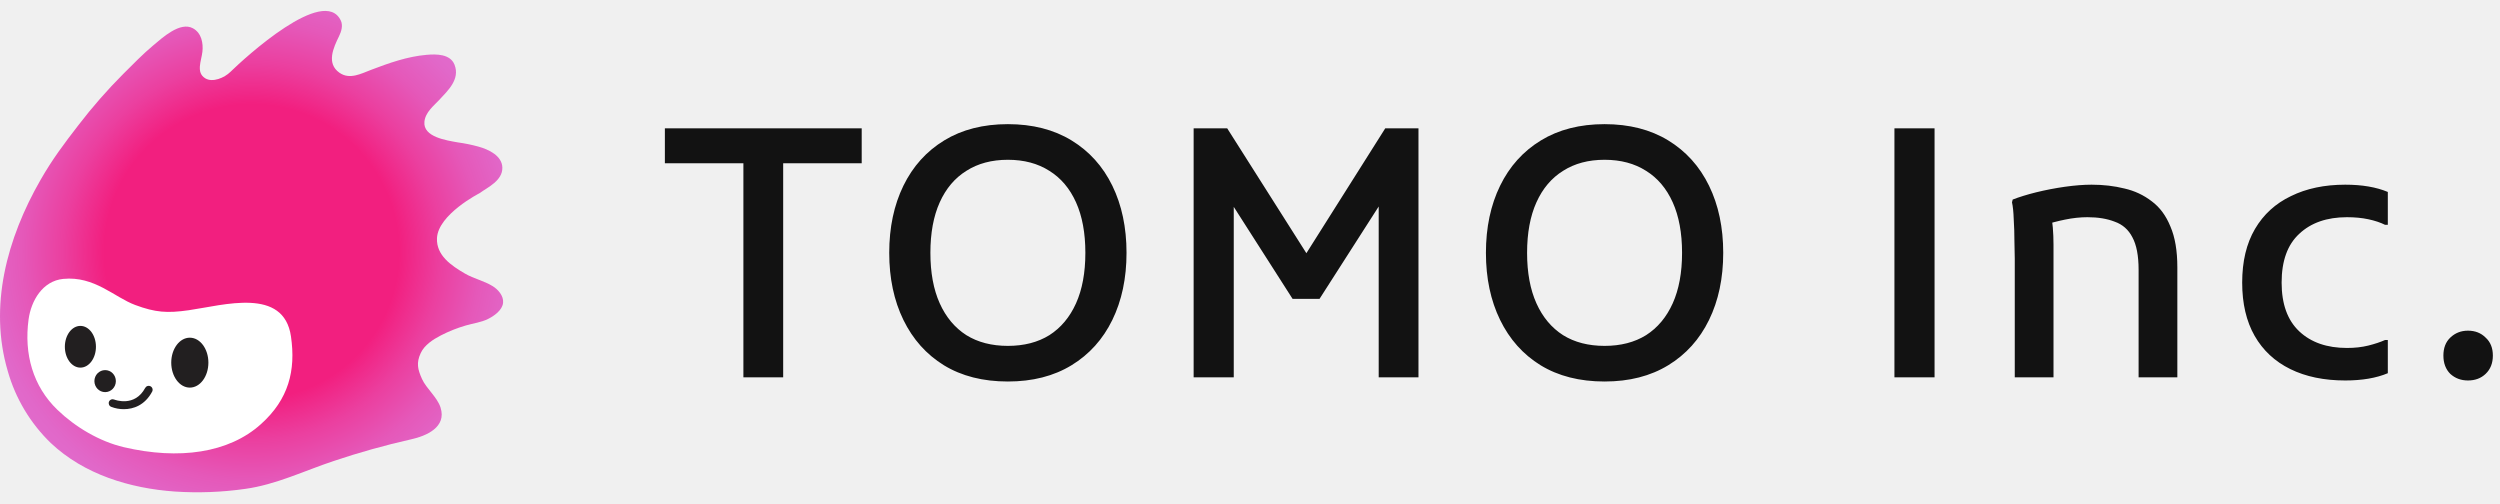
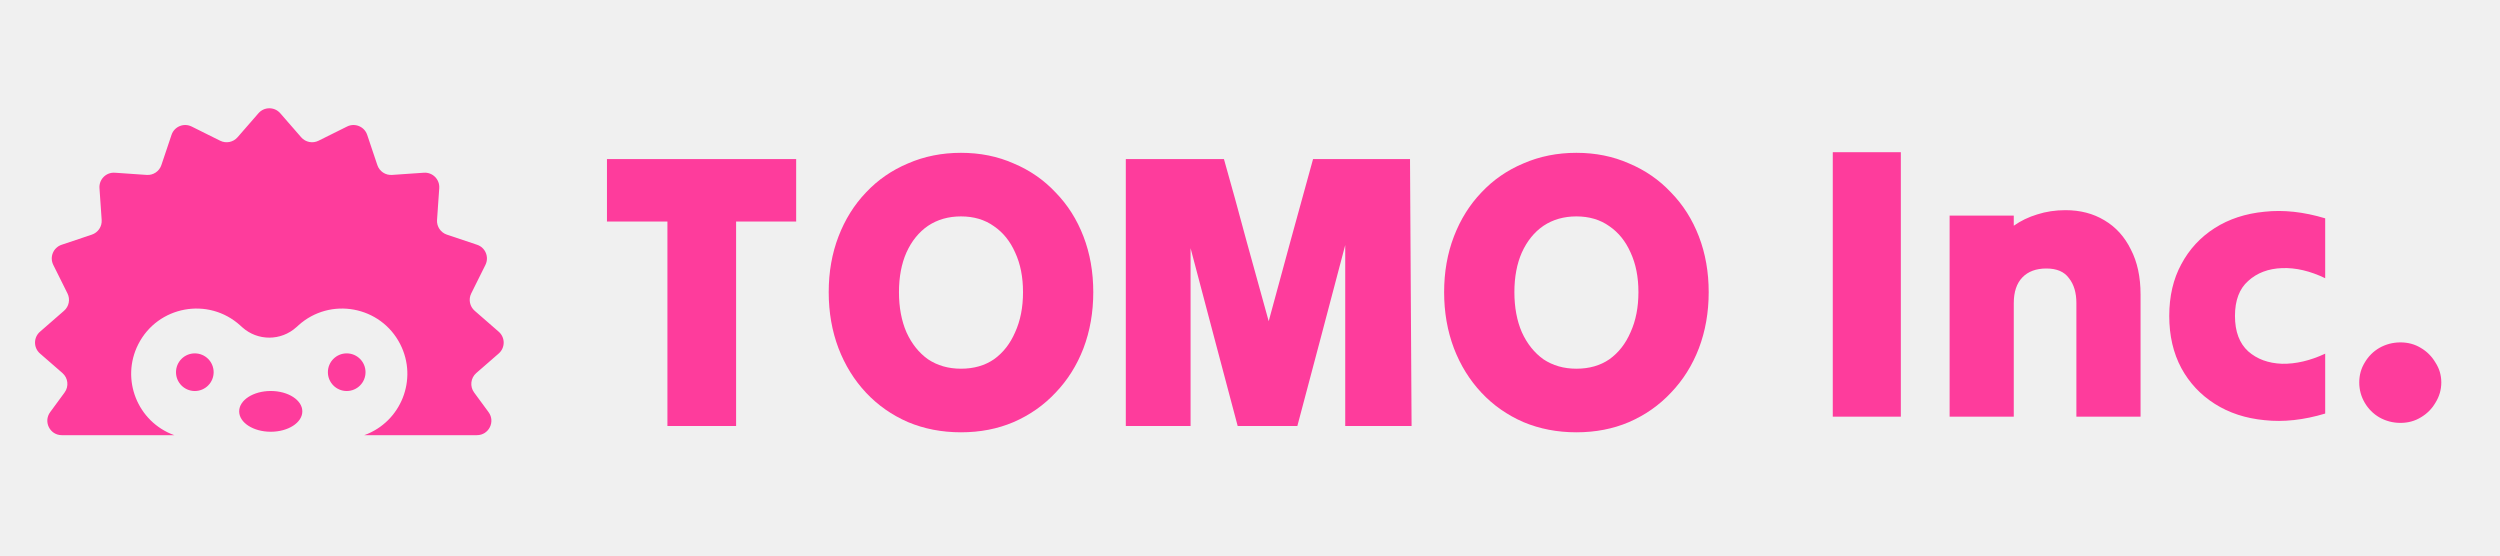
- <svg xmlns="http://www.w3.org/2000/svg" width="159" height="32" viewBox="0 0 159 32" fill="none">
-   <path d="M0.494 23.603C-0.723 19.477 0.437 15.169 2.584 11.431C3.337 10.121 4.075 9.139 4.999 7.945C5.877 6.801 6.828 5.715 7.847 4.694C8.472 4.074 9.083 3.439 9.76 2.875C10.332 2.4 11.456 1.351 12.274 1.801C12.819 2.1 12.935 2.748 12.873 3.292C12.807 3.878 12.449 4.615 13.057 4.982C13.524 5.266 14.27 4.951 14.655 4.571C15.582 3.664 20.617 -0.946 21.677 1.31C21.824 1.625 21.712 2 21.559 2.312C21.208 3.029 20.74 4.032 21.589 4.626C22.239 5.085 22.972 4.681 23.612 4.438C24.737 4.009 25.916 3.592 27.121 3.488C27.738 3.432 28.642 3.423 28.911 4.123C29.267 5.049 28.49 5.758 27.919 6.372C27.6 6.716 27.051 7.135 26.993 7.744C26.899 8.718 28.394 8.926 29.135 9.059C29.57 9.119 30.002 9.207 30.426 9.324C31.061 9.497 31.936 9.898 31.95 10.663C31.965 11.491 31.013 11.916 30.495 12.289C30.495 12.289 27.861 13.633 27.792 15.148C27.743 16.23 28.677 16.882 29.583 17.405C30.139 17.726 30.786 17.86 31.335 18.199C31.685 18.416 32.04 18.82 31.996 19.257C31.951 19.727 31.425 20.095 31.04 20.286C30.602 20.506 30.103 20.559 29.637 20.697C29.084 20.857 28.547 21.07 28.035 21.334C27.543 21.591 26.997 21.935 26.756 22.459C26.47 23.082 26.563 23.488 26.838 24.101C27.113 24.713 27.81 25.261 28.019 25.919C28.416 27.169 27.124 27.727 26.131 27.945C24.472 28.32 22.833 28.779 21.22 29.321C19.38 29.931 17.561 30.823 15.591 31.094C14.11 31.305 12.611 31.361 11.118 31.262C8.26 31.06 5.349 30.177 3.228 28.174C1.93 26.919 0.986 25.341 0.494 23.603Z" fill="url(#paint0_radial_2307_16859)" />
-   <path d="M1.817 20.319C1.98 19.115 2.713 17.867 4.023 17.738C6.007 17.543 7.271 18.904 8.598 19.397C9.889 19.876 10.633 19.926 12.001 19.731C14.237 19.41 18.05 18.244 18.506 21.4C18.82 23.566 18.36 25.394 16.594 26.976C14.548 28.822 11.372 29.259 7.882 28.442C6.337 28.081 4.792 27.166 3.648 26.061C2.094 24.564 1.521 22.515 1.817 20.319Z" fill="white" />
-   <path d="M5.113 23.381C5.659 23.381 6.102 22.786 6.102 22.054C6.102 21.321 5.659 20.727 5.113 20.727C4.567 20.727 4.125 21.321 4.125 22.054C4.125 22.786 4.567 23.381 5.113 23.381Z" fill="#221F20" />
-   <path d="M12.072 24.652C12.725 24.652 13.254 23.941 13.254 23.064C13.254 22.187 12.725 21.477 12.072 21.477C11.42 21.477 10.891 22.187 10.891 23.064C10.891 23.941 11.42 24.652 12.072 24.652Z" fill="#221F20" />
-   <path d="M6.687 24.939C7.064 24.939 7.369 24.625 7.369 24.239C7.369 23.852 7.064 23.539 6.687 23.539C6.31 23.539 6.004 23.852 6.004 24.239C6.004 24.625 6.31 24.939 6.687 24.939Z" fill="#221F20" />
-   <path d="M7.875 26.023C7.6 26.024 7.327 25.974 7.071 25.874C7.009 25.849 6.96 25.801 6.934 25.739C6.908 25.678 6.907 25.609 6.932 25.548C6.957 25.486 7.006 25.437 7.067 25.411C7.128 25.385 7.197 25.385 7.258 25.41C7.313 25.431 8.567 25.912 9.235 24.671C9.251 24.642 9.272 24.617 9.297 24.596C9.323 24.575 9.352 24.559 9.383 24.55C9.415 24.54 9.448 24.537 9.481 24.54C9.514 24.544 9.545 24.553 9.574 24.569C9.603 24.584 9.629 24.605 9.65 24.631C9.671 24.656 9.686 24.686 9.696 24.717C9.705 24.749 9.709 24.782 9.705 24.815C9.702 24.847 9.692 24.879 9.677 24.908C9.211 25.777 8.485 26.023 7.875 26.023Z" fill="#221F20" />
-   <path d="M42.286 8.16H54.804V10.382H49.81V24H47.28V10.382H42.286V8.16ZM56.555 16.08C56.555 14.467 56.856 13.044 57.457 11.812C58.058 10.58 58.924 9.619 60.053 8.93C61.182 8.241 62.532 7.896 64.101 7.896C65.67 7.896 67.02 8.241 68.149 8.93C69.278 9.619 70.144 10.58 70.745 11.812C71.346 13.044 71.647 14.467 71.647 16.08C71.647 17.693 71.346 19.116 70.745 20.348C70.144 21.58 69.278 22.541 68.149 23.23C67.02 23.919 65.67 24.264 64.101 24.264C62.517 24.264 61.16 23.919 60.031 23.23C58.916 22.541 58.058 21.58 57.457 20.348C56.856 19.116 56.555 17.693 56.555 16.08ZM59.173 16.08C59.173 17.341 59.371 18.412 59.767 19.292C60.163 20.172 60.728 20.847 61.461 21.316C62.194 21.771 63.074 21.998 64.101 21.998C65.128 21.998 66.008 21.771 66.741 21.316C67.474 20.847 68.039 20.172 68.435 19.292C68.831 18.412 69.029 17.341 69.029 16.08C69.029 14.819 68.831 13.748 68.435 12.868C68.039 11.988 67.474 11.321 66.741 10.866C66.008 10.397 65.128 10.162 64.101 10.162C63.074 10.162 62.194 10.397 61.461 10.866C60.728 11.321 60.163 11.988 59.767 12.868C59.371 13.748 59.173 14.819 59.173 16.08ZM75.915 24V8.16H78.049L83.615 16.938H82.559L88.103 8.16H90.215V24H87.685V12.12L88.235 12.274L83.923 19.006H82.207L77.917 12.296L78.467 12.142V24H75.915ZM94.505 16.08C94.505 14.467 94.806 13.044 95.407 11.812C96.008 10.58 96.874 9.619 98.003 8.93C99.132 8.241 100.482 7.896 102.051 7.896C103.62 7.896 104.97 8.241 106.099 8.93C107.228 9.619 108.094 10.58 108.695 11.812C109.296 13.044 109.597 14.467 109.597 16.08C109.597 17.693 109.296 19.116 108.695 20.348C108.094 21.58 107.228 22.541 106.099 23.23C104.97 23.919 103.62 24.264 102.051 24.264C100.467 24.264 99.11 23.919 97.981 23.23C96.866 22.541 96.008 21.58 95.407 20.348C94.806 19.116 94.505 17.693 94.505 16.08ZM97.123 16.08C97.123 17.341 97.321 18.412 97.717 19.292C98.113 20.172 98.678 20.847 99.411 21.316C100.144 21.771 101.024 21.998 102.051 21.998C103.078 21.998 103.958 21.771 104.691 21.316C105.424 20.847 105.989 20.172 106.385 19.292C106.781 18.412 106.979 17.341 106.979 16.08C106.979 14.819 106.781 13.748 106.385 12.868C105.989 11.988 105.424 11.321 104.691 10.866C103.958 10.397 103.078 10.162 102.051 10.162C101.024 10.162 100.144 10.397 99.411 10.866C98.678 11.321 98.113 11.988 97.717 12.868C97.321 13.748 97.123 14.819 97.123 16.08ZM120.486 8.16H123.038V24H120.486V8.16ZM128.139 24V16.454C128.139 16.161 128.132 15.787 128.117 15.332C128.117 14.863 128.102 14.401 128.073 13.946C128.058 13.491 128.022 13.132 127.963 12.868L128.007 12.692C128.418 12.531 128.916 12.377 129.503 12.23C130.104 12.083 130.713 11.966 131.329 11.878C131.96 11.79 132.524 11.746 133.023 11.746C133.771 11.746 134.468 11.827 135.113 11.988C135.758 12.135 136.338 12.406 136.851 12.802C137.364 13.183 137.76 13.719 138.039 14.408C138.332 15.083 138.479 15.948 138.479 17.004V24H136.015V17.158C136.015 16.263 135.883 15.574 135.619 15.09C135.37 14.606 134.996 14.276 134.497 14.1C134.013 13.909 133.434 13.814 132.759 13.814C132.304 13.814 131.828 13.865 131.329 13.968C130.83 14.071 130.39 14.188 130.009 14.32L130.405 13.638C130.478 13.858 130.53 14.137 130.559 14.474C130.588 14.811 130.603 15.178 130.603 15.574V24H128.139ZM142.603 17.972C142.603 16.623 142.874 15.486 143.417 14.562C143.959 13.638 144.722 12.941 145.705 12.472C146.687 11.988 147.839 11.746 149.159 11.746C150.229 11.746 151.131 11.9 151.865 12.208V14.298H151.689C151.395 14.151 151.043 14.034 150.633 13.946C150.222 13.858 149.767 13.814 149.269 13.814C147.993 13.814 146.981 14.166 146.233 14.87C145.485 15.559 145.111 16.593 145.111 17.972C145.111 19.336 145.485 20.37 146.233 21.074C146.981 21.778 147.993 22.13 149.269 22.13C149.767 22.13 150.222 22.079 150.633 21.976C151.043 21.873 151.395 21.756 151.689 21.624H151.865V23.736C151.131 24.044 150.229 24.198 149.159 24.198C147.809 24.198 146.643 23.956 145.661 23.472C144.678 22.988 143.923 22.284 143.395 21.36C142.867 20.436 142.603 19.307 142.603 17.972ZM156.962 24.198C156.522 24.198 156.148 24.059 155.84 23.78C155.547 23.487 155.4 23.098 155.4 22.614C155.4 22.13 155.547 21.749 155.84 21.47C156.148 21.177 156.522 21.03 156.962 21.03C157.417 21.03 157.791 21.177 158.084 21.47C158.392 21.749 158.546 22.13 158.546 22.614C158.546 23.098 158.392 23.487 158.084 23.78C157.791 24.059 157.417 24.198 156.962 24.198Z" fill="#121212" />
-   <defs>
-     <radialGradient id="paint0_radial_2307_16859" cx="0" cy="0" r="1" gradientUnits="userSpaceOnUse" gradientTransform="translate(16.001 16.0077) scale(19.938 19.938)">
-       <stop offset="0.47" stop-color="#F21F7F" />
-       <stop offset="0.6" stop-color="#EB3F9F" />
-       <stop offset="0.73" stop-color="#E558B9" />
-       <stop offset="0.85" stop-color="#E168C9" />
-       <stop offset="0.94" stop-color="#E06DCE" />
-     </radialGradient>
-   </defs>
+ <svg xmlns="http://www.w3.org/2000/svg" width="180" height="40" viewBox="0 0 180 40" fill="none">
+   <path fill-rule="evenodd" clip-rule="evenodd" d="M18.61 8.153C19.024 7.677 19.763 7.677 20.178 8.153L21.686 9.885C21.997 10.242 22.509 10.344 22.933 10.133L24.989 9.11C25.554 8.829 26.237 9.112 26.438 9.71L27.169 11.887C27.319 12.336 27.754 12.627 28.226 12.594L30.517 12.436C31.146 12.392 31.669 12.915 31.626 13.545L31.467 15.836C31.435 16.308 31.725 16.742 32.174 16.893L34.351 17.623C34.949 17.824 35.232 18.507 34.951 19.072L33.928 21.128C33.717 21.552 33.819 22.065 34.176 22.375L35.908 23.884C36.384 24.298 36.384 25.037 35.908 25.452L34.292 26.859C33.884 27.214 33.816 27.823 34.136 28.259L35.178 29.677C35.682 30.364 35.191 31.332 34.34 31.332H31.412H26.229C28.881 30.373 30.101 27.303 28.817 24.783C27.414 22.026 23.775 21.355 21.48 23.43L21.337 23.559C20.23 24.561 18.544 24.561 17.437 23.559L17.294 23.43C15 21.355 11.361 22.026 9.957 24.783C8.674 27.303 9.893 30.373 12.546 31.332H7.375H4.448C3.596 31.332 3.106 30.364 3.61 29.677L4.651 28.259C4.971 27.823 4.904 27.214 4.496 26.859L2.879 25.452C2.403 25.037 2.403 24.298 2.879 23.884L4.611 22.375C4.968 22.065 5.07 21.552 4.859 21.128L3.836 19.072C3.555 18.507 3.838 17.824 4.437 17.623L6.614 16.893C7.062 16.742 7.353 16.308 7.32 15.836L7.162 13.545C7.118 12.915 7.641 12.392 8.271 12.436L10.562 12.594C11.034 12.627 11.469 12.336 11.619 11.887L12.35 9.71C12.55 9.112 13.233 8.829 13.798 9.11L15.854 10.133C16.278 10.344 16.791 10.242 17.102 9.885L18.61 8.153ZM19.494 31.086C20.75 31.086 21.768 30.429 21.768 29.618C21.768 28.808 20.75 28.151 19.494 28.151C18.238 28.151 17.22 28.808 17.22 29.618C17.22 30.429 18.238 31.086 19.494 31.086ZM15.382 26.798C15.382 27.547 14.775 28.153 14.027 28.153C13.278 28.153 12.672 27.547 12.672 26.798C12.672 26.05 13.278 25.443 14.027 25.443C14.775 25.443 15.382 26.05 15.382 26.798ZM24.963 28.153C25.711 28.153 26.318 27.547 26.318 26.798C26.318 26.05 25.711 25.443 24.963 25.443C24.215 25.443 23.608 26.05 23.608 26.798C23.608 27.547 24.215 28.153 24.963 28.153Z" fill="#FE3C9C" />
+   <path fill-rule="evenodd" clip-rule="evenodd" d="M109.686 30.391C110.854 30.881 112.126 31.126 113.501 31.126C114.877 31.126 116.139 30.881 117.288 30.391C118.457 29.882 119.465 29.176 120.312 28.271C121.179 27.367 121.848 26.302 122.319 25.078C122.79 23.834 123.026 22.487 123.026 21.036C123.026 19.585 122.79 18.247 122.319 17.023C121.848 15.798 121.179 14.743 120.312 13.857C119.465 12.953 118.457 12.256 117.288 11.766C116.139 11.257 114.877 11.003 113.501 11.003C112.126 11.003 110.854 11.257 109.686 11.766C108.518 12.256 107.509 12.953 106.662 13.857C105.814 14.743 105.154 15.798 104.683 17.023C104.212 18.247 103.977 19.585 103.977 21.036C103.977 22.487 104.212 23.834 104.683 25.078C105.154 26.302 105.814 27.367 106.662 28.271C107.509 29.176 108.518 29.882 109.686 30.391ZM115.875 25.869C115.216 26.321 114.424 26.547 113.501 26.547C112.597 26.547 111.805 26.321 111.127 25.869C110.468 25.398 109.949 24.748 109.573 23.919C109.215 23.09 109.036 22.129 109.036 21.036C109.036 19.943 109.215 18.992 109.573 18.181C109.949 17.352 110.468 16.712 111.127 16.26C111.805 15.807 112.597 15.581 113.501 15.581C114.424 15.581 115.216 15.817 115.875 16.288C116.535 16.74 117.043 17.371 117.401 18.181C117.778 18.992 117.967 19.943 117.967 21.036C117.967 22.129 117.778 23.09 117.401 23.919C117.043 24.748 116.535 25.398 115.875 25.869ZM81.058 21.064V30.673H83.404H85.722V24.286V17.87C86.287 19.98 86.852 22.119 87.418 24.286C87.983 26.434 88.548 28.563 89.113 30.673H91.261H93.409C93.975 28.525 94.549 26.358 95.133 24.173C95.717 21.968 96.292 19.792 96.857 17.644V24.173V30.673H99.231H101.634C101.615 27.508 101.596 24.305 101.577 21.064C101.558 17.823 101.539 14.62 101.521 11.455H98.044H94.54C94.012 13.377 93.475 15.327 92.929 17.305C92.401 19.265 91.874 21.205 91.346 23.127C90.819 21.205 90.281 19.265 89.735 17.305C89.207 15.327 88.671 13.377 88.124 11.455H84.591H81.058V21.064ZM69.191 31.126C67.816 31.126 66.544 30.881 65.376 30.391C64.208 29.882 63.2 29.176 62.352 28.271C61.504 27.367 60.844 26.302 60.373 25.078C59.902 23.834 59.667 22.487 59.667 21.036C59.667 19.585 59.902 18.247 60.373 17.023C60.844 15.798 61.504 14.743 62.352 13.857C63.2 12.953 64.208 12.256 65.376 11.766C66.544 11.257 67.816 11.003 69.191 11.003C70.567 11.003 71.829 11.257 72.978 11.766C74.147 12.256 75.155 12.953 76.002 13.857C76.869 14.743 77.538 15.798 78.009 17.023C78.48 18.247 78.716 19.585 78.716 21.036C78.716 22.487 78.48 23.834 78.009 25.078C77.538 26.302 76.869 27.367 76.002 28.271C75.155 29.176 74.147 29.882 72.978 30.391C71.829 30.881 70.567 31.126 69.191 31.126ZM69.191 26.547C70.114 26.547 70.906 26.321 71.565 25.869C72.225 25.398 72.733 24.748 73.091 23.919C73.468 23.09 73.657 22.129 73.657 21.036C73.657 19.943 73.468 18.992 73.091 18.181C72.733 17.371 72.225 16.74 71.565 16.288C70.906 15.817 70.114 15.581 69.191 15.581C68.287 15.581 67.495 15.807 66.817 16.26C66.158 16.712 65.639 17.352 65.263 18.181C64.905 18.992 64.726 19.943 64.726 21.036C64.726 22.129 64.905 23.09 65.263 23.919C65.639 24.748 66.158 25.398 66.817 25.869C67.495 26.321 68.287 26.547 69.191 26.547ZM48.054 23.325V30.673H50.541H52.999V23.325V15.948H55.176H57.324V13.716V11.455H50.512H43.701V13.716V15.948H45.877H48.054V23.325Z" fill="#FE3C9C" />
+   <path d="M131.96 30C131.96 26.864 131.96 23.691 131.96 20.48C131.96 17.269 131.96 14.096 131.96 10.96C132.781 10.96 133.603 10.96 134.424 10.96C135.245 10.96 136.057 10.96 136.86 10.96C136.86 14.096 136.86 17.269 136.86 20.48C136.86 23.691 136.86 26.864 136.86 30C136.057 30 135.245 30 134.424 30C133.603 30 132.781 30 131.96 30ZM140.372 30C140.372 27.611 140.372 25.203 140.372 22.776C140.372 20.331 140.372 17.913 140.372 15.524C141.137 15.524 141.912 15.524 142.696 15.524C143.48 15.524 144.245 15.524 144.992 15.524C144.992 15.655 144.992 15.776 144.992 15.888C144.992 16 144.992 16.121 144.992 16.252C145.496 15.897 146.056 15.627 146.672 15.44C147.307 15.235 147.988 15.132 148.716 15.132C149.78 15.132 150.713 15.375 151.516 15.86C152.337 16.345 152.972 17.045 153.42 17.96C153.887 18.856 154.12 19.939 154.12 21.208C154.12 22.664 154.12 24.129 154.12 25.604C154.12 27.079 154.12 28.544 154.12 30C153.373 30 152.608 30 151.824 30C151.04 30 150.265 30 149.5 30C149.5 28.656 149.5 27.293 149.5 25.912C149.5 24.531 149.5 23.168 149.5 21.824C149.5 21.077 149.323 20.48 148.968 20.032C148.632 19.565 148.091 19.332 147.344 19.332C146.597 19.332 146.019 19.547 145.608 19.976C145.197 20.405 144.992 21.021 144.992 21.824C144.992 23.168 144.992 24.531 144.992 25.912C144.992 27.293 144.992 28.656 144.992 30C144.245 30 143.48 30 142.696 30C141.912 30 141.137 30 140.372 30ZM156.186 22.748C156.186 21.329 156.475 20.088 157.054 19.024C157.632 17.941 158.435 17.073 159.462 16.42C160.488 15.767 161.683 15.375 163.046 15.244C164.408 15.095 165.864 15.253 167.414 15.72C167.414 16.429 167.414 17.148 167.414 17.876C167.414 18.604 167.414 19.323 167.414 20.032C166.331 19.509 165.295 19.267 164.306 19.304C163.316 19.341 162.504 19.649 161.87 20.228C161.235 20.788 160.918 21.628 160.918 22.748C160.918 23.868 161.235 24.717 161.87 25.296C162.504 25.856 163.316 26.155 164.306 26.192C165.295 26.211 166.331 25.968 167.414 25.464C167.414 26.173 167.414 26.892 167.414 27.62C167.414 28.348 167.414 29.067 167.414 29.776C165.864 30.243 164.408 30.401 163.046 30.252C161.683 30.121 160.488 29.729 159.462 29.076C158.435 28.423 157.632 27.564 157.054 26.5C156.475 25.417 156.186 24.167 156.186 22.748ZM172.834 30.448C172.293 30.448 171.789 30.317 171.322 30.056C170.874 29.795 170.519 29.44 170.258 28.992C169.997 28.544 169.866 28.059 169.866 27.536C169.866 27.013 169.997 26.537 170.258 26.108C170.519 25.66 170.874 25.305 171.322 25.044C171.789 24.783 172.293 24.652 172.834 24.652C173.375 24.652 173.861 24.783 174.29 25.044C174.738 25.305 175.093 25.66 175.354 26.108C175.634 26.537 175.774 27.013 175.774 27.536C175.774 28.059 175.634 28.544 175.354 28.992C175.093 29.44 174.738 29.795 174.29 30.056C173.861 30.317 173.375 30.448 172.834 30.448Z" fill="#FE3C9C" />
</svg>
